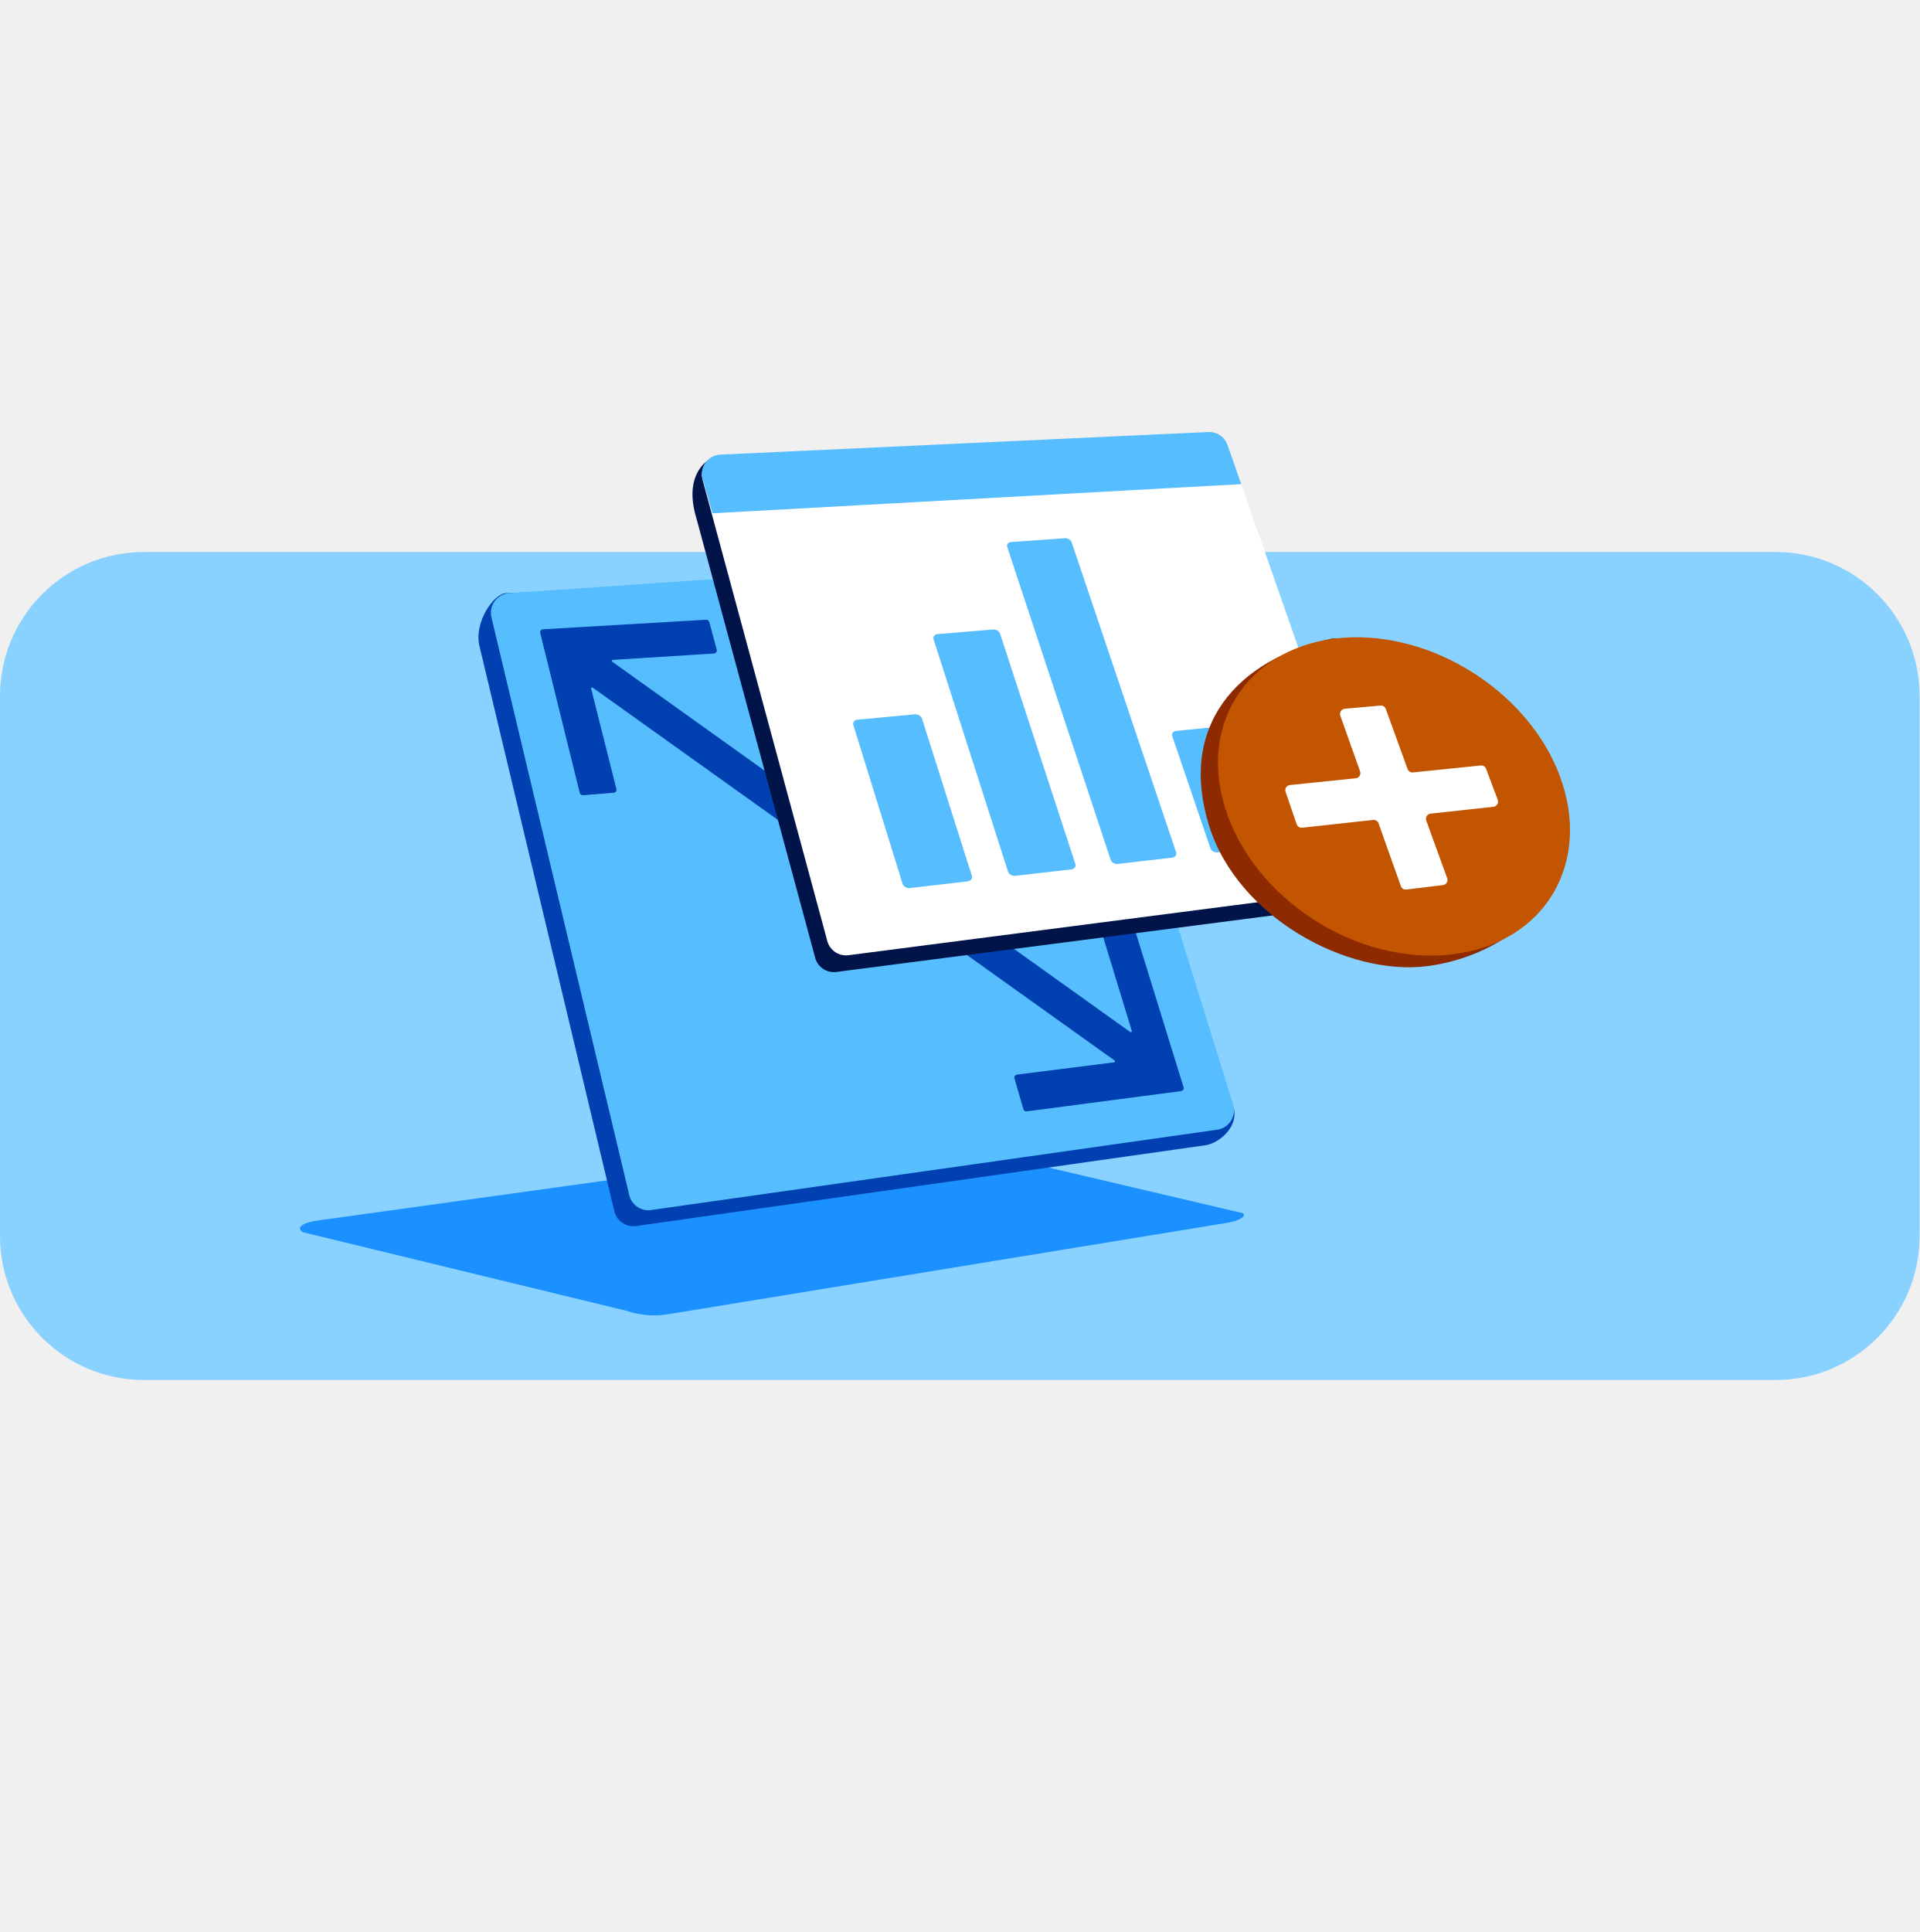
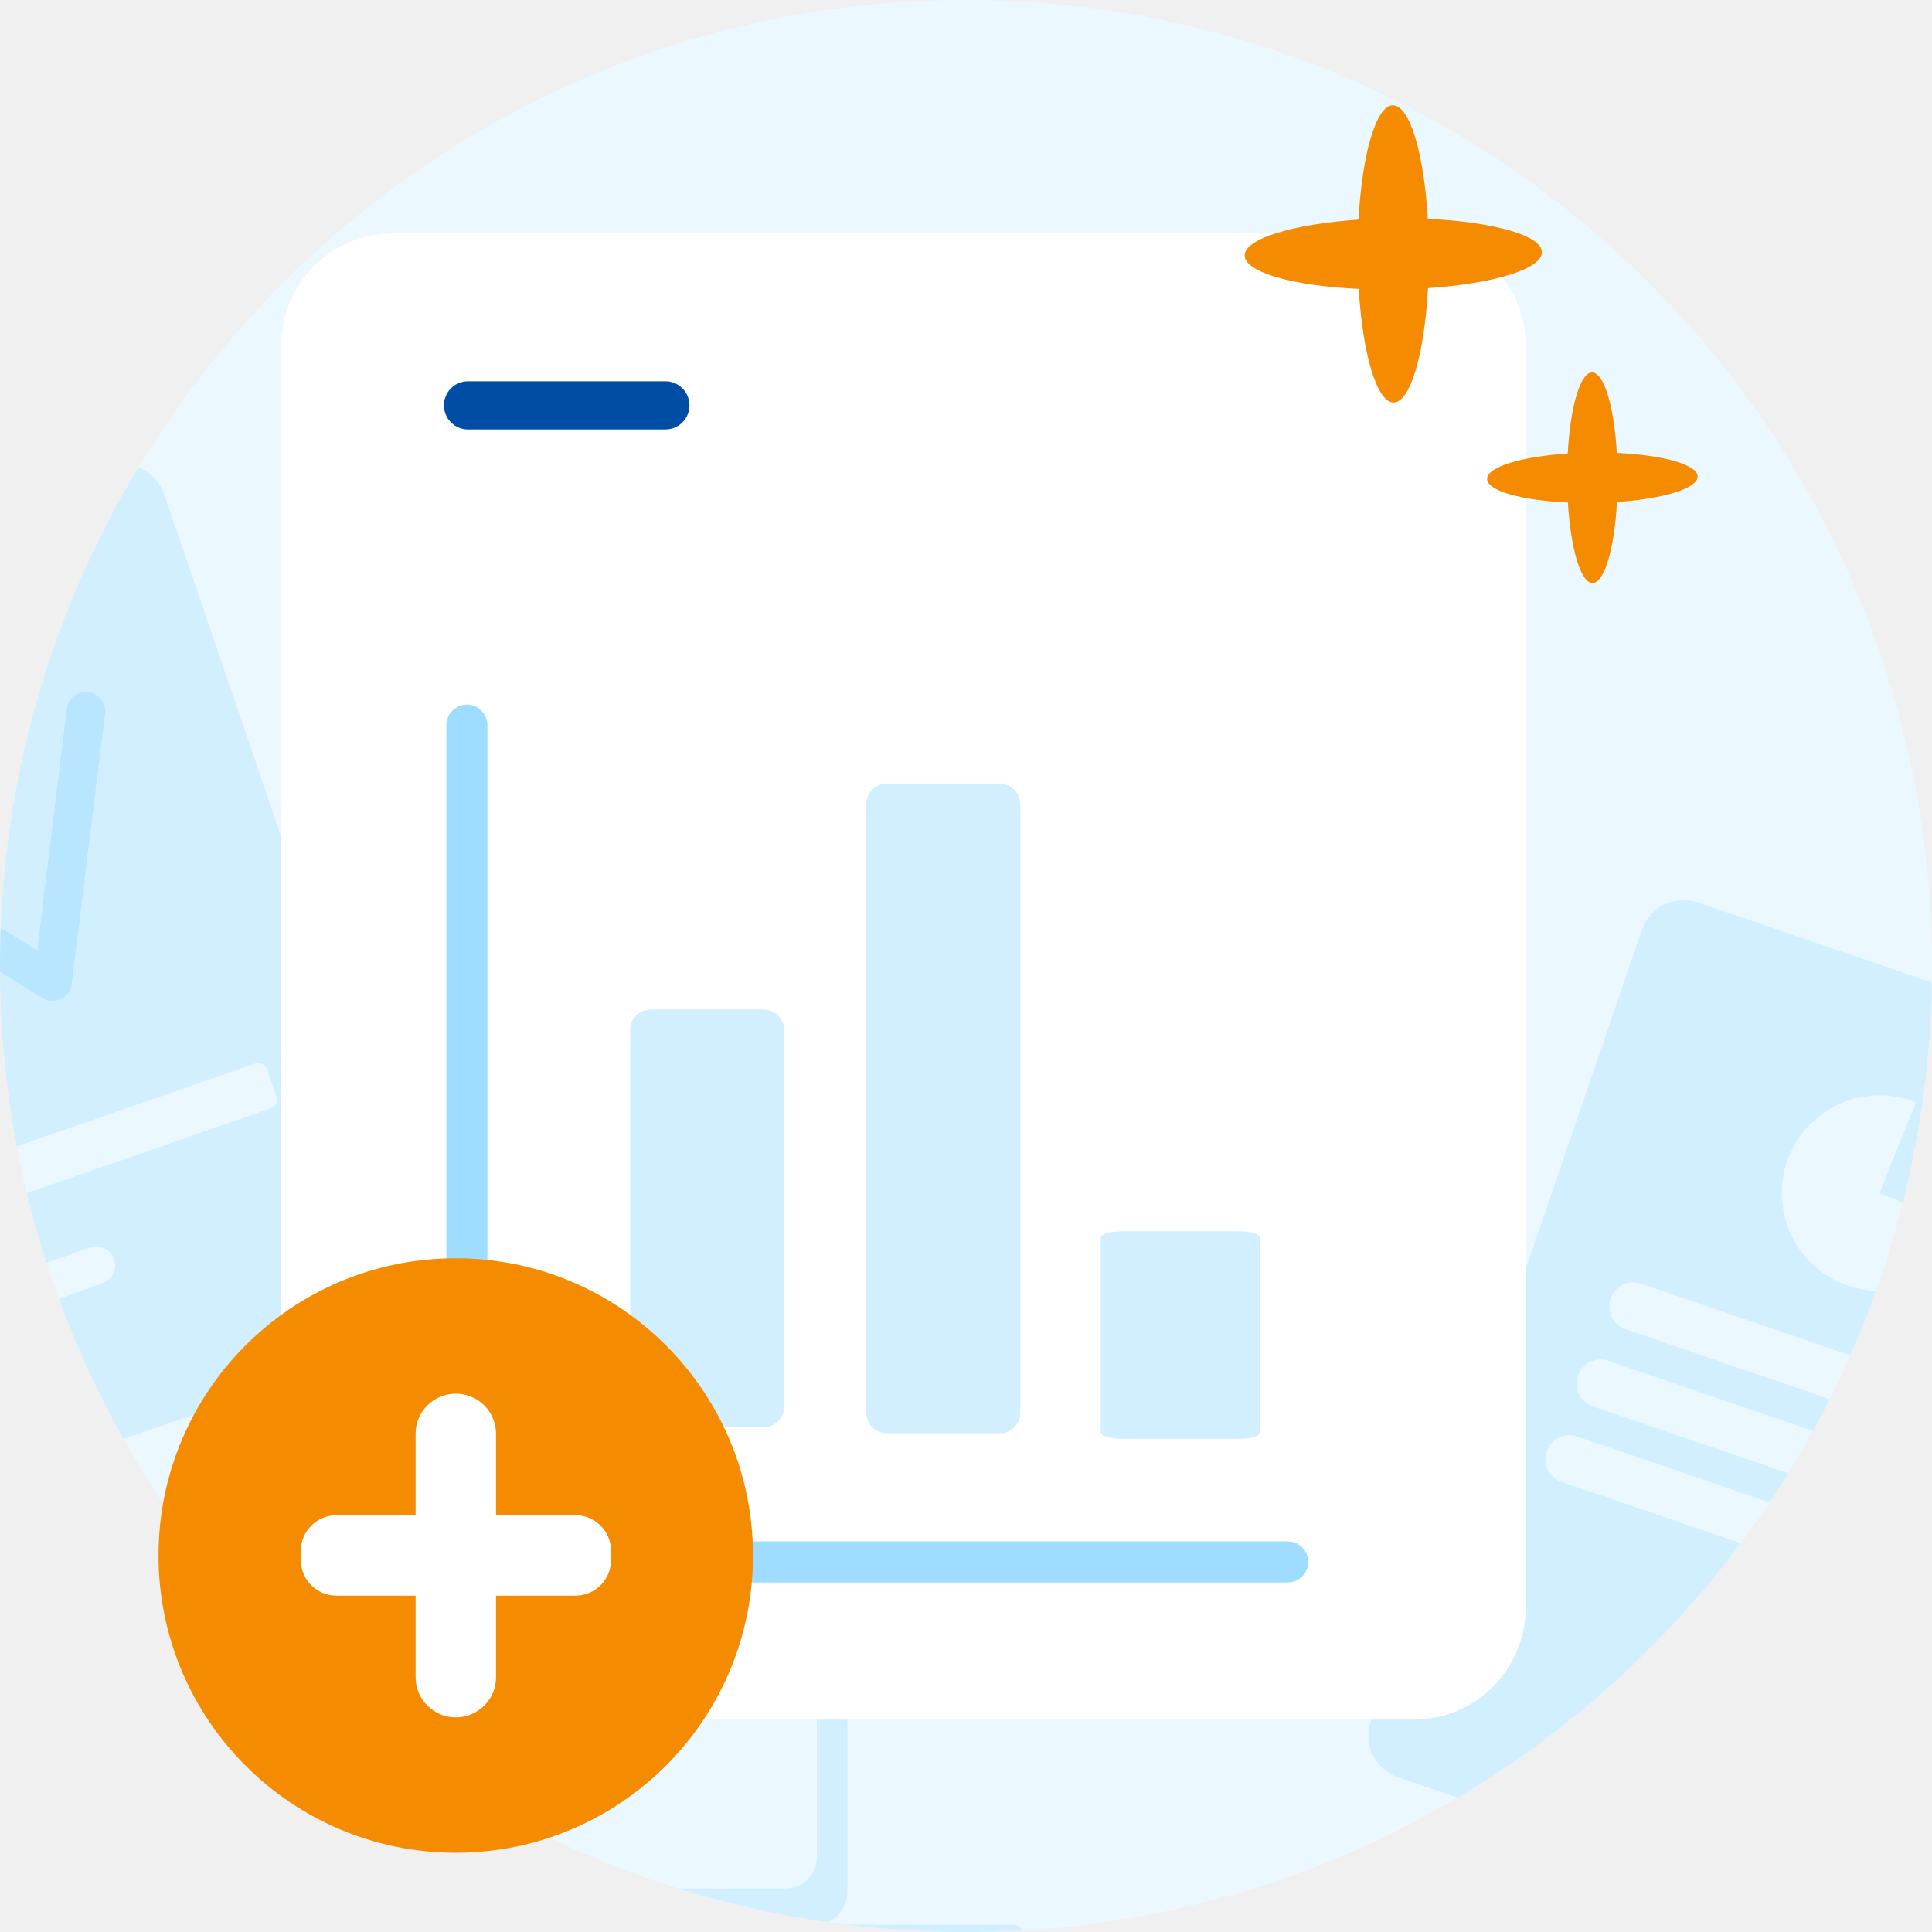
- <svg xmlns="http://www.w3.org/2000/svg" width="160" height="161" viewBox="0 0 160 161" fill="none">
-   <rect y="46" width="160" height="69" rx="12" fill="#89D1FF" />
-   <path d="M103.535 101.085L76.689 94.784C76.624 94.764 76.559 94.754 76.495 94.769L26.791 101.667C24.892 101.885 24.713 102.417 25.29 102.696L52.191 109.226C53.359 109.623 54.602 109.718 55.815 109.499L101.845 101.975C103.599 101.741 103.952 101.219 103.535 101.085Z" fill="#1B90FF" />
-   <path d="M87.687 48.86L102.855 92.427C103.178 94.091 101.419 95.362 100.383 95.45L52.934 102.181C52.125 102.251 51.386 101.715 51.201 100.922L39.941 53.743C39.541 51.802 41.154 49.476 42.175 49.43L86.046 47.697C86.793 47.662 87.471 48.14 87.687 48.86Z" fill="#0040B0" />
-   <path d="M88.934 47.528L102.786 92.05C103.086 93.047 102.397 94.068 101.357 94.156L54.182 100.849C53.373 100.918 52.634 100.383 52.449 99.59L40.958 51.436C40.723 50.439 41.455 49.476 42.479 49.426L87.294 46.361C88.041 46.327 88.719 46.804 88.934 47.524V47.528Z" fill="#56BDFF" />
-   <path d="M59.121 51.834L59.741 54.139C59.784 54.294 59.672 54.449 59.513 54.458L51.08 54.991C50.998 54.995 50.968 55.098 51.037 55.146L94.204 86.001C94.273 86.048 94.359 85.984 94.337 85.906L91.787 77.555C91.74 77.404 91.843 77.245 92.002 77.228L94.225 76.992C94.346 76.979 94.458 77.052 94.496 77.168L98.65 90.598C98.698 90.748 98.599 90.903 98.44 90.925L85.577 92.615C85.453 92.632 85.337 92.555 85.302 92.434L84.558 89.871C84.515 89.721 84.614 89.57 84.769 89.549L92.862 88.529C92.94 88.521 92.965 88.418 92.901 88.375L49.407 57.304C49.343 57.257 49.256 57.317 49.274 57.395L51.377 65.75C51.415 65.901 51.308 66.051 51.153 66.064L48.59 66.271C48.465 66.279 48.353 66.198 48.323 66.077L45.029 52.755C44.99 52.6 45.102 52.449 45.261 52.441L58.859 51.645C58.98 51.637 59.087 51.718 59.117 51.834L59.121 51.834Z" fill="#0040B0" />
-   <path d="M58.04 43.165L67.948 79.826C68.16 80.599 68.911 81.099 69.71 80.997L111.64 75.565C114.122 74.936 114.831 72.935 114.494 71.968L101.334 38.548C101.095 37.866 100.431 37.426 99.711 37.472L59.996 37.976C58.976 38.041 56.929 39.507 58.04 43.169V43.165Z" fill="#00144A" />
-   <path d="M58.563 40L68.96 78.431C69.172 79.204 69.923 79.705 70.722 79.602L113.182 74.103C114.198 73.97 114.835 72.939 114.498 71.972L102.342 37.15C102.103 36.468 101.44 36.028 100.72 36.074L60.015 37.961C58.995 38.026 58.29 39.011 58.563 39.997V40Z" fill="white" />
-   <path d="M103.459 40.343L102.314 37.079C102.075 36.397 101.412 35.958 100.692 36.003L60.016 37.886C58.993 37.95 58.293 38.935 58.562 39.923L59.385 42.775L103.455 40.343H103.459Z" fill="#56BDFF" />
-   <path d="M82.776 52.459L78.151 52.842C77.898 52.864 77.746 53.058 77.816 53.278L84.017 72.626C84.09 72.857 84.361 73.018 84.618 72.988L89.304 72.446C89.557 72.416 89.705 72.208 89.628 71.981L83.359 52.817C83.29 52.601 83.026 52.44 82.776 52.462L82.776 52.459Z" fill="#56BDFF" />
-   <path d="M102.425 60.476L98.018 60.912C97.775 60.937 97.639 61.131 97.712 61.35L100.886 70.678C100.963 70.901 101.223 71.059 101.466 71.029L105.897 70.512C106.14 70.483 106.273 70.282 106.196 70.063L102.993 60.824C102.92 60.608 102.664 60.45 102.425 60.476Z" fill="#56BDFF" />
-   <path d="M76.254 59.528L71.479 59.973C71.215 59.999 71.059 60.2 71.129 60.427L75.228 73.639C75.301 73.873 75.576 74.038 75.84 74.005L80.658 73.445C80.918 73.415 81.073 73.203 81 72.973L76.852 59.89C76.782 59.667 76.515 59.505 76.254 59.528Z" fill="#56BDFF" />
-   <path d="M88.759 44.852L84.277 45.171C84.031 45.19 83.886 45.376 83.956 45.588L92.57 71.638C92.643 71.865 92.911 72.023 93.16 71.997L97.717 71.467C97.963 71.437 98.103 71.233 98.026 71.01L89.328 45.204C89.258 44.992 89.002 44.837 88.759 44.852Z" fill="#56BDFF" />
-   <path d="M129.074 74.982C129.074 74.982 125.644 79.643 118.982 80.508C112.32 81.374 103.181 76.442 100.793 68.856C98.199 60.611 102.946 54.961 111.057 53.203C118.483 52.611 129.074 74.982 129.074 74.982Z" fill="#8D2A00" />
-   <path d="M129.975 64.575C132.733 71.794 128.868 78.578 121.086 79.522C113.114 80.488 104.511 74.942 102.124 67.352C99.816 60.021 104.293 53.76 111.888 53.153C119.314 52.561 127.309 57.584 129.979 64.571L129.975 64.575Z" fill="#C35500" />
-   <path d="M123.868 64.067C123.8 63.884 123.616 63.77 123.421 63.79L117.773 64.369C117.577 64.389 117.392 64.273 117.324 64.088L115.507 59.077C115.44 58.893 115.258 58.777 115.063 58.795L112.083 59.065C111.803 59.09 111.622 59.373 111.716 59.638L113.365 64.284C113.458 64.547 113.281 64.828 113.003 64.856L107.518 65.419C107.242 65.447 107.065 65.725 107.154 65.987L108.078 68.688C108.144 68.879 108.333 68.999 108.533 68.977L114.451 68.328C114.649 68.306 114.837 68.423 114.904 68.611L116.763 73.844C116.83 74.034 117.021 74.152 117.221 74.128L120.271 73.757C120.546 73.724 120.719 73.443 120.624 73.183L118.88 68.379C118.785 68.116 118.961 67.834 119.238 67.804L124.482 67.23C124.761 67.199 124.937 66.913 124.838 66.65L123.868 64.067Z" fill="white" />
+ <svg xmlns="http://www.w3.org/2000/svg" width="160" height="160" viewBox="0 0 160 160" fill="none">
+   <mask id="mask0_2672_44767" style="mask-type:alpha" maskUnits="userSpaceOnUse" x="0" y="0" width="160" height="160">
+     <circle cx="80" cy="80" r="80" fill="#EBF8FF" />
+   </mask>
+   <g mask="url(#mask0_2672_44767)">
+     <path d="M194.09 -1.641H-44.756C-46.313 -1.642 -47.855 -1.337 -49.294 -0.742C-50.732 -0.147 -52.04 0.725 -53.141 1.826C-54.242 2.926 -55.116 4.233 -55.712 5.671C-56.308 7.109 -56.615 8.651 -56.615 10.208V150.603C-56.615 153.748 -55.366 156.764 -53.142 158.988C-50.918 161.212 -47.901 162.462 -44.756 162.462H194.09C197.235 162.462 200.251 161.212 202.475 158.988C204.699 156.764 205.949 153.748 205.949 150.603V10.208C205.949 8.651 205.642 7.109 205.046 5.671C204.45 4.233 203.576 2.926 202.475 1.826C201.373 0.725 200.066 -0.147 198.627 -0.742C197.188 -1.337 195.647 -1.642 194.09 -1.641Z" fill="#EBF8FF" />
+     <path d="M67.377 88.692H-33.037C-34.585 88.692 -35.839 89.949 -35.839 91.499V156.647C-35.839 158.198 -34.585 159.455 -33.037 159.455H67.377C68.925 159.455 70.179 158.198 70.179 156.647V91.499C70.179 89.949 68.925 88.692 67.377 88.692Z" fill="#D1EFFF" />
+     <path d="M65.053 92.505H-30.852C-32.288 92.505 -33.452 93.671 -33.452 95.11V153.79C-33.452 155.229 -32.288 156.396 -30.852 156.396H65.053C66.489 156.396 67.653 155.229 67.653 153.79V95.11C67.653 93.671 66.489 92.505 65.053 92.505Z" fill="#EBF8FF" />
+     <path d="M84.769 160.266C84.769 160.032 84.676 159.809 84.511 159.644C84.346 159.479 84.122 159.387 83.889 159.387H-46.35C-46.583 159.387 -46.806 159.479 -46.971 159.644C-47.136 159.809 -47.23 160.032 -47.23 160.266V160.75H84.769V160.266Z" fill="#D1EFFF" />
+     <path d="M11.09 159.359H26.312V159.669C26.312 159.999 26.182 160.315 25.949 160.548C25.717 160.781 25.401 160.912 25.073 160.912H12.32C11.992 160.912 11.676 160.781 11.444 160.548C11.211 160.315 11.081 159.999 11.081 159.669V159.359H11.09Z" fill="#9EDDFF" />
+     <path d="M17.364 91.186C17.739 91.186 18.043 90.881 18.043 90.506C18.043 90.13 17.739 89.826 17.364 89.826C16.989 89.826 16.685 90.13 16.685 90.506C16.685 90.881 16.989 91.186 17.364 91.186Z" fill="#B8E6FF" />
+     <path d="M185.673 90.171L140.617 74.737C138.704 74.087 136.628 75.098 135.978 77.011L113.522 142.556C112.872 144.469 113.883 146.545 115.796 147.195L160.852 162.629C162.766 163.278 164.842 162.268 165.492 160.354L187.947 94.81C188.597 92.896 187.586 90.82 185.673 90.171Z" fill="#D1EFFF" />
+     <path d="M158.65 91.29C157.17 90.695 155.527 90.55 153.975 90.893C152.404 91.218 150.978 92.012 149.859 93.168C148.74 94.323 147.982 95.767 147.693 97.337C147.404 98.908 147.585 100.532 148.216 102.013C148.848 103.493 149.895 104.738 151.249 105.605C152.585 106.471 154.155 106.941 155.762 106.905C157.368 106.887 158.921 106.381 160.239 105.479C161.556 104.576 162.585 103.294 163.181 101.814L155.654 98.818L158.668 91.29H158.65Z" fill="#EBF8FF" />
+     <path d="M161.051 90.189L158.055 97.698L165.564 100.694C165.961 99.701 166.16 98.654 166.142 97.59C166.142 96.525 165.907 95.478 165.492 94.503C165.077 93.528 164.463 92.644 163.705 91.903C162.947 91.163 162.044 90.586 161.051 90.189Z" fill="#B8E6FF" />
+     <path d="M167.297 117.068L135.905 106.31C134.858 105.949 133.739 106.508 133.378 107.555C133.017 108.602 133.577 109.722 134.624 110.083L166.015 120.841C167.062 121.202 168.181 120.643 168.542 119.596C168.903 118.549 168.344 117.429 167.297 117.068Z" fill="#EBF8FF" />
+     <path d="M164.589 123.459L133.198 112.7C132.151 112.339 131.032 112.899 130.671 113.946C130.31 114.993 130.869 116.112 131.916 116.473L163.307 127.231C164.354 127.592 165.492 127.033 165.835 125.986C166.196 124.939 165.636 123.82 164.589 123.459Z" fill="#EBF8FF" />
+     <path d="M147.332 124.686L130.617 118.964C129.57 118.603 128.433 119.162 128.09 120.209C127.729 121.256 128.288 122.375 129.335 122.736L146.069 128.459C147.116 128.82 148.235 128.26 148.596 127.213C148.957 126.166 148.397 125.047 147.35 124.686H147.332Z" fill="#EBF8FF" />
+     <path d="M-35.998 54.068L8.949 38.634C10.863 37.984 12.921 38.995 13.588 40.909L35.99 106.453C36.64 108.366 35.629 110.442 33.716 111.092L-11.232 126.526C-13.146 127.176 -15.203 126.165 -15.871 124.252L-38.273 58.707C-38.923 56.794 -37.912 54.718 -35.998 54.068Z" fill="#D1EFFF" />
+     <path fill-rule="evenodd" clip-rule="evenodd" d="M7.325 57.317C8.191 57.426 8.787 58.202 8.697 59.068L5.935 81.506C5.863 82.03 5.538 82.499 5.05 82.734C4.563 82.968 4.003 82.932 3.552 82.661L-4.679 77.607L-7.477 95.731C-7.604 96.579 -8.416 97.175 -9.264 97.048C-10.113 96.922 -10.709 96.11 -10.582 95.261L-7.441 74.791C-7.369 74.267 -7.026 73.834 -6.557 73.6C-6.087 73.383 -5.528 73.419 -5.077 73.69L3.083 78.708L5.538 58.689C5.646 57.823 6.422 57.227 7.289 57.335L7.325 57.317Z" fill="#B8E6FF" />
+     <path d="M-26.125 66.019C-26.54 66.164 -26.756 66.597 -26.612 67.012L-14.463 102.501C-14.427 102.591 -14.391 102.681 -14.319 102.754L-14.012 103.62C-13.868 104.035 -13.416 104.252 -13.019 104.107L22.415 91.796C22.83 91.652 23.047 91.201 22.903 90.804L22.126 88.565C21.982 88.15 21.531 87.933 21.134 88.078L-11.359 99.36L-22.893 65.748C-23.038 65.333 -23.471 65.117 -23.886 65.261L-26.125 66.037V66.019Z" fill="#EBF8FF" />
+     <path d="M-10.582 111.4C-10.871 110.587 -10.456 109.685 -9.643 109.396L7.433 103.313C8.245 103.024 9.148 103.457 9.437 104.269C9.726 105.082 9.31 105.984 8.498 106.273L-8.56 112.356C-9.373 112.645 -10.275 112.212 -10.564 111.4H-10.582Z" fill="#EBF8FF" />
+     <path d="M117.073 19.334H32.555C27.434 19.334 23.282 23.485 23.282 28.606V133.138C23.282 138.259 27.434 142.41 32.555 142.41H117.073C122.194 142.41 126.346 138.259 126.346 133.138V28.606C126.346 23.485 122.194 19.334 117.073 19.334Z" fill="white" />
+     <path fill-rule="evenodd" clip-rule="evenodd" d="M32.784 29.298C32.784 28.876 32.9 28.539 33.041 28.539H116.053C116.195 28.539 116.311 28.86 116.311 29.298V132.449C116.311 132.87 116.195 133.208 116.053 133.208H33.041C32.9 133.208 32.784 132.886 32.784 132.449V29.298Z" fill="white" />
+     <path d="M55.104 31.576H38.758C37.657 31.576 36.764 32.469 36.764 33.571C36.764 34.673 37.657 35.566 38.758 35.566H55.104C56.205 35.566 57.099 34.673 57.099 33.571C57.099 32.469 56.205 31.576 55.104 31.576Z" fill="#004DA5" />
+     <path d="M52.19 85.299C52.19 84.364 52.947 83.607 53.882 83.607H63.251C64.186 83.607 64.943 84.364 64.943 85.299V116.498C64.943 117.432 64.186 118.19 63.251 118.19H53.882C52.947 118.19 52.19 117.432 52.19 116.498V85.299Z" fill="#D1EFFF" />
+     <path d="M71.745 66.594C71.745 65.659 72.502 64.902 73.437 64.902H82.806C83.74 64.902 84.498 65.659 84.498 66.594V117.005C84.498 117.94 83.74 118.697 82.806 118.697H73.437C72.502 118.697 71.745 117.94 71.745 117.005V66.594Z" fill="#D1EFFF" />
+     <path d="M91.16 102.513C91.16 102.214 91.945 101.972 92.914 101.972H102.625C103.593 101.972 104.378 102.214 104.378 102.513V118.615C104.378 118.914 103.593 119.156 102.625 119.156H92.914C91.945 119.156 91.16 118.914 91.16 118.615V102.513Z" fill="#D1EFFF" />
+     <path fill-rule="evenodd" clip-rule="evenodd" d="M38.666 58.353C39.605 58.353 40.366 59.114 40.366 60.053L40.366 128.031C40.366 128.97 39.605 129.731 38.666 129.731C37.727 129.731 36.965 128.97 36.965 128.031L36.965 60.053C36.965 59.114 37.727 58.353 38.666 58.353Z" fill="#9EDDFF" />
+     <path fill-rule="evenodd" clip-rule="evenodd" d="M36.965 129.352C36.965 128.413 37.727 127.652 38.666 127.652H106.643C107.582 127.652 108.344 128.413 108.344 129.352C108.344 130.291 107.582 131.053 106.643 131.053H38.666C37.727 131.053 36.965 130.291 36.965 129.352Z" fill="#9EDDFF" />
+     <path d="M127.692 20.885C127.692 19.492 123.648 18.377 118.245 18.123C117.936 12.727 116.747 8.715 115.354 8.718C113.96 8.721 112.802 12.764 112.505 18.188C107.087 18.559 103.059 19.77 103.077 21.166C103.096 22.562 107.121 23.677 112.524 23.927C112.848 29.324 114.022 33.336 115.412 33.333C116.802 33.33 117.967 29.287 118.263 23.863C123.682 23.492 127.707 22.281 127.692 20.885Z" fill="#F58B00" />
+     <path d="M140.59 39.465C140.59 38.478 137.725 37.688 133.898 37.508C133.679 33.686 132.837 30.844 131.85 30.846C130.863 30.848 130.043 33.712 129.833 37.554C125.995 37.817 123.141 38.675 123.154 39.664C123.167 40.653 126.019 41.443 129.846 41.62C130.075 45.442 130.907 48.284 131.892 48.282C132.876 48.28 133.701 45.416 133.911 41.574C137.749 41.311 140.6 40.454 140.59 39.465Z" fill="#F58B00" />
+   </g>
+   <path d="M37.744 153.436C51.339 153.436 62.359 142.415 62.359 128.82C62.359 115.226 51.339 104.205 37.744 104.205C24.149 104.205 13.128 115.226 13.128 128.82C13.128 142.415 24.149 153.436 37.744 153.436Z" fill="#F58B00" />
+   <path d="M37.753 115.417H37.744C35.907 115.417 34.417 116.906 34.417 118.743V138.899C34.417 140.736 35.907 142.225 37.744 142.225H37.753C39.59 142.225 41.079 140.736 41.079 138.899V118.743C41.079 116.906 39.59 115.417 37.753 115.417Z" fill="white" />
+   <path d="M24.911 128.44V129.192C24.911 130.824 26.233 132.146 27.865 132.146H47.65C49.282 132.146 50.605 130.824 50.605 129.192V128.44C50.605 126.808 49.282 125.485 47.65 125.485H27.865C26.233 125.485 24.911 126.808 24.911 128.44Z" fill="white" />
</svg>
